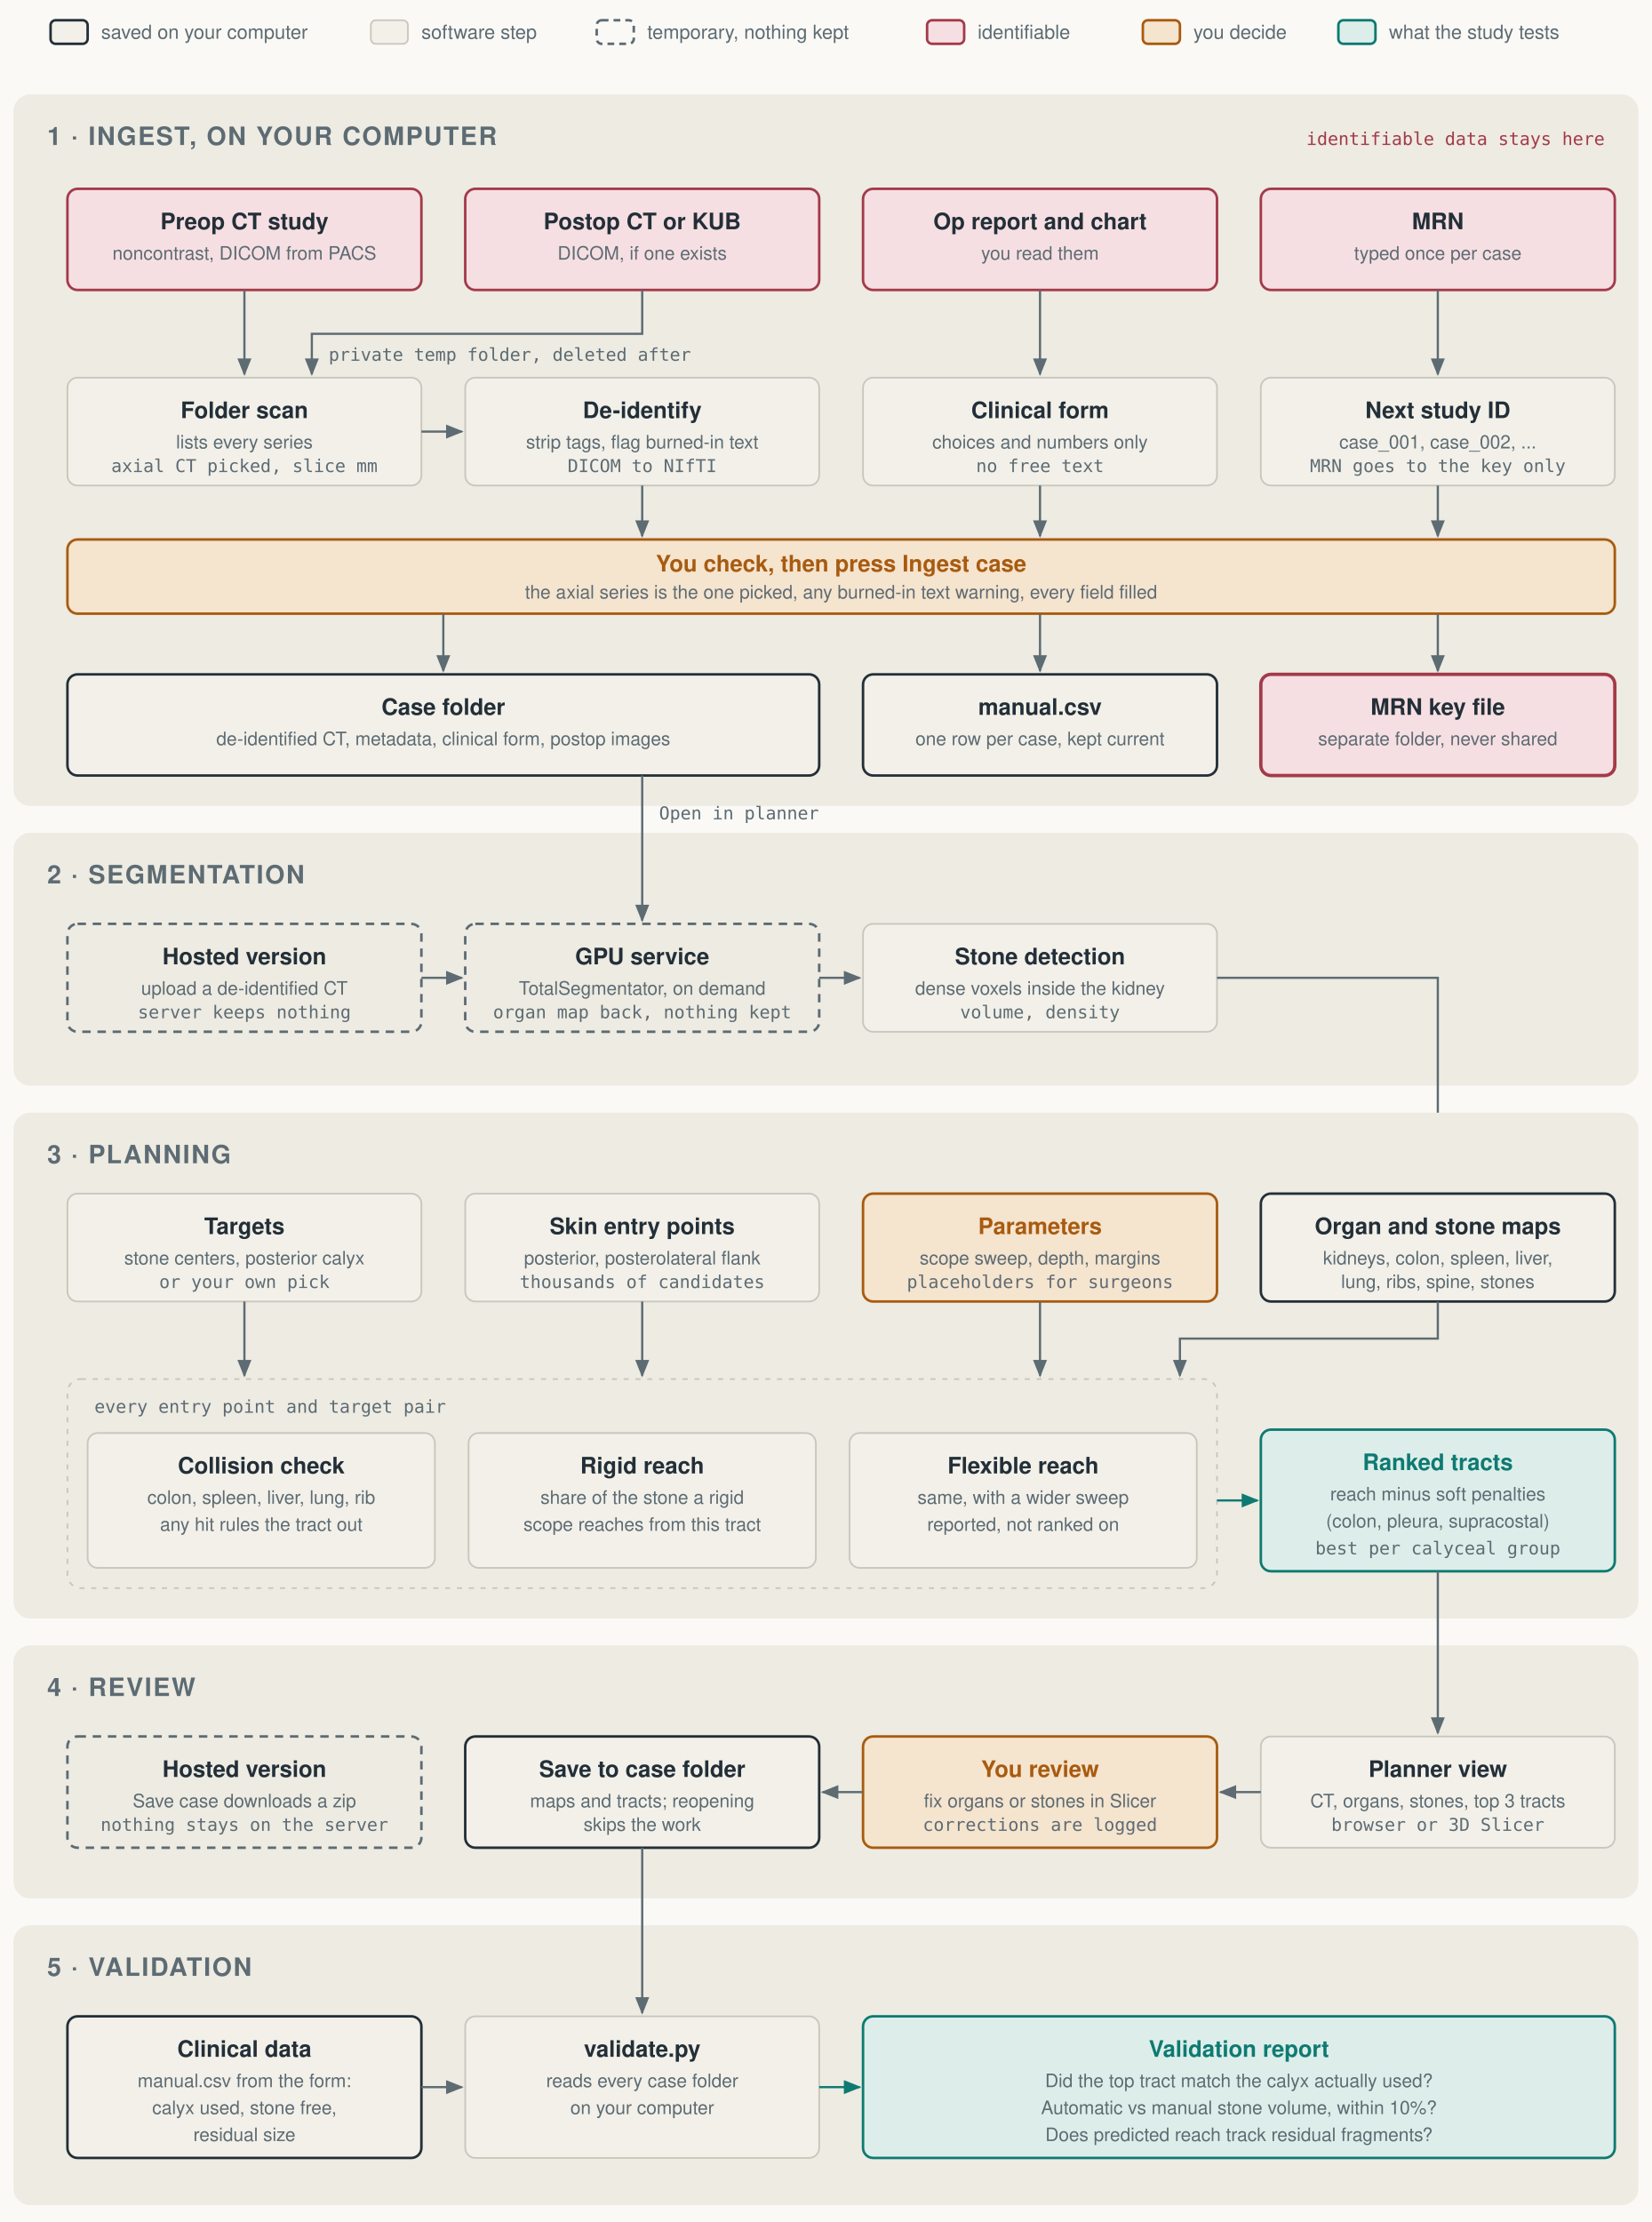
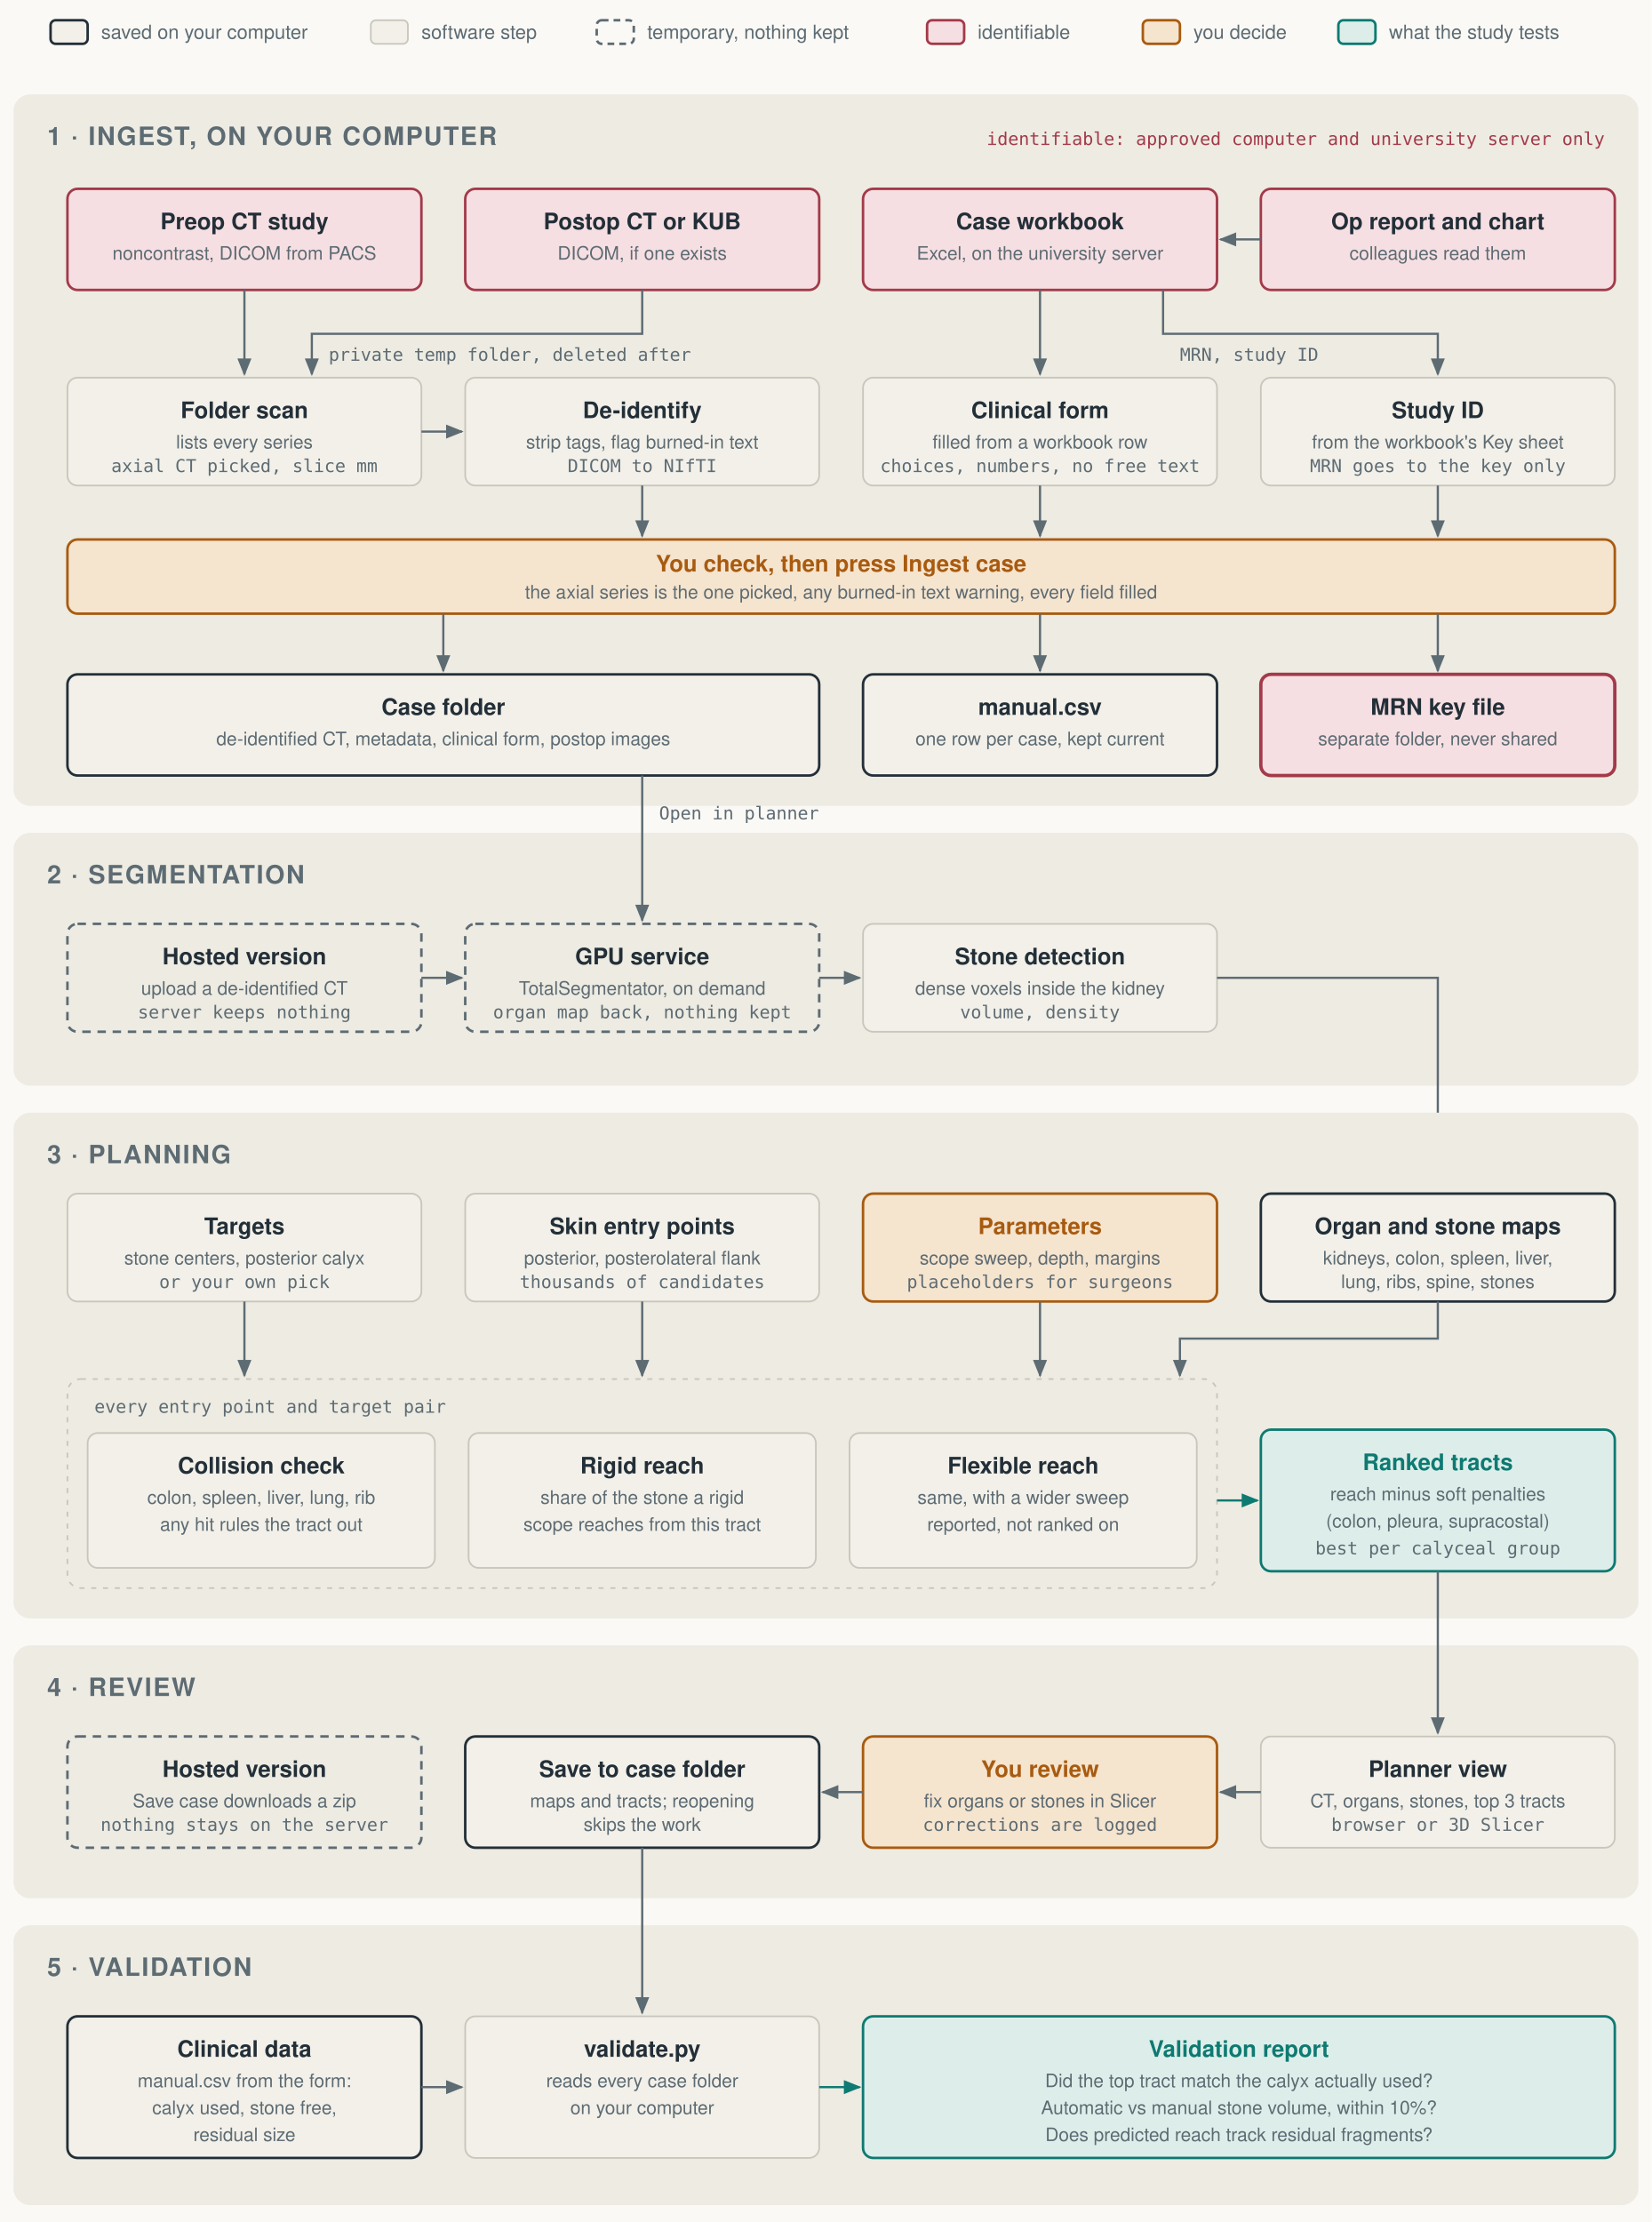
- <svg xmlns="http://www.w3.org/2000/svg" viewBox="0 -48 980 1318" role="img" aria-label="Workflow of the stone planner: a preoperative CT export, postoperative imaging, the operative report and the MRN enter the local ingest page, which de-identifies the CT, records the clinical form, writes a case folder and manual.csv, and keeps the MRN in a separate key file. The de-identified CT is segmented on a GPU service, stones are detected, and the planner checks every candidate tract for collisions and stone reach, ranks them, and shows the top tracts for surgeon review. Saved results and manual.csv feed the validation report.">
+ <svg xmlns="http://www.w3.org/2000/svg" viewBox="0 -48 980 1318" role="img" aria-label="Workflow of the stone planner: a preoperative CT export, postoperative imaging, and a row of the shared case workbook (filled from the operative report and chart, with the MRN on its Key sheet) enter the local ingest page, which de-identifies the CT, records the clinical form, writes a case folder and manual.csv, and keeps the MRN in a separate key file. The de-identified CT is segmented on a GPU service, stones are detected, and the planner checks every candidate tract for collisions and stone reach, ranks them, and shows the top tracts for surgeon review. Saved results and manual.csv feed the validation report.">
  <style>
    .bandtitle { font: 600 15px -apple-system, 'Segoe UI', Helvetica, Arial, sans-serif; fill: #5D6B73; letter-spacing: 0.06em; }
    .node { font: 600 13.5px -apple-system, 'Segoe UI', Helvetica, Arial, sans-serif; fill: #232F38; }
    .sub { font: 400 11px -apple-system, 'Segoe UI', Helvetica, Arial, sans-serif; fill: #5D6B73; }
    .subm { font: 400 10.5px ui-monospace, 'SF Mono', Menlo, Consolas, monospace; fill: #5D6B73; }
    .edge { font: 400 10.5px ui-monospace, 'SF Mono', Menlo, Consolas, monospace; fill: #5D6B73; }
    .leg { font: 400 11.5px -apple-system, 'Segoe UI', Helvetica, Arial, sans-serif; fill: #5D6B73; }
    .tealtxt { fill: #0E7A72; }
    .ambertxt { fill: #A85B10; }
    .rosetxt { fill: #A33A4A; }
  </style>
  <rect x="0" y="-48" width="980" height="1318" fill="#FAF9F5" />
  <g>
    <rect x="30" y="-36" width="22" height="14" rx="3" fill="#F2F0E9" stroke="#232F38" stroke-width="1.5" />
    <text class="leg" x="60" y="-25">saved on your computer</text>
    <rect x="220" y="-36" width="22" height="14" rx="3" fill="#F2F0E9" stroke="#C9C7BC" stroke-width="1.0" />
    <text class="leg" x="250" y="-25">software step</text>
    <rect x="354" y="-36" width="22" height="14" rx="3" fill="none" stroke="#5D6B73" stroke-width="1.5" stroke-dasharray="4 3" />
    <text class="leg" x="384" y="-25">temporary, nothing kept</text>
    <rect x="550" y="-36" width="22" height="14" rx="3" fill="#F6DFE2" stroke="#A33A4A" stroke-width="1.5" />
    <text class="leg" x="580" y="-25">identifiable</text>
    <rect x="678" y="-36" width="22" height="14" rx="3" fill="#F5E4CE" stroke="#A85B10" stroke-width="1.5" />
    <text class="leg" x="708" y="-25">you decide</text>
    <rect x="794" y="-36" width="22" height="14" rx="3" fill="#DDEEEA" stroke="#0E7A72" stroke-width="1.5" />
    <text class="leg" x="824" y="-25">what the study tests</text>
  </g>
  <defs>
    <marker id="arr" viewBox="0 0 10 8" refX="9" refY="4" markerWidth="8" markerHeight="7" orient="auto-start-reverse">
      <path d="M0 0 L10 4 L0 8 z" fill="#5D6B73" />
    </marker>
    <marker id="arrTeal" viewBox="0 0 10 8" refX="9" refY="4" markerWidth="8" markerHeight="7" orient="auto-start-reverse">
      <path d="M0 0 L10 4 L0 8 z" fill="#0E7A72" />
    </marker>
  </defs>
  <rect x="8" y="8" width="964" height="422" rx="10" fill="#EDEBE2" />
  <text class="bandtitle" x="28" y="38">1 · INGEST, ON YOUR COMPUTER</text>
-   <text class="subm rosetxt" x="952" y="38" text-anchor="end">identifiable data stays here</text>
+   <text class="subm rosetxt" x="952" y="38" text-anchor="end">identifiable: approved computer and university server only</text>
  <rect x="40" y="64" width="210" height="60" rx="6" fill="#F6DFE2" stroke="#A33A4A" stroke-width="1.5" />
  <text class="node" x="145" y="88" text-anchor="middle">Preop CT study</text>
  <text class="sub" x="145" y="106" text-anchor="middle">noncontrast, DICOM from PACS</text>
  <rect x="276" y="64" width="210" height="60" rx="6" fill="#F6DFE2" stroke="#A33A4A" stroke-width="1.5" />
  <text class="node" x="381" y="88" text-anchor="middle">Postop CT or KUB</text>
  <text class="sub" x="381" y="106" text-anchor="middle">DICOM, if one exists</text>
  <rect x="512" y="64" width="210" height="60" rx="6" fill="#F6DFE2" stroke="#A33A4A" stroke-width="1.5" />
-   <text class="node" x="617" y="88" text-anchor="middle">Op report and chart</text>
-   <text class="sub" x="617" y="106" text-anchor="middle">you read them</text>
+   <text class="node" x="617" y="88" text-anchor="middle">Case workbook</text>
+   <text class="sub" x="617" y="106" text-anchor="middle">Excel, on the university server</text>
  <rect x="748" y="64" width="210" height="60" rx="6" fill="#F6DFE2" stroke="#A33A4A" stroke-width="1.5" />
-   <text class="node" x="853" y="88" text-anchor="middle">MRN</text>
-   <text class="sub" x="853" y="106" text-anchor="middle">typed once per case</text>
+   <text class="node" x="853" y="88" text-anchor="middle">Op report and chart</text>
+   <text class="sub" x="853" y="106" text-anchor="middle">colleagues read them</text>
  <path d="M145 124 V174" fill="none" stroke="#5D6B73" stroke-width="1.3" marker-end="url(#arr)" />
  <path d="M381 124 V150 H185 V174" fill="none" stroke="#5D6B73" stroke-width="1.3" marker-end="url(#arr)" />
  <text class="edge" x="195" y="166">private temp folder, deleted after</text>
  <path d="M617 124 V174" fill="none" stroke="#5D6B73" stroke-width="1.3" marker-end="url(#arr)" />
-   <path d="M853 124 V174" fill="none" stroke="#5D6B73" stroke-width="1.3" marker-end="url(#arr)" />
+   <path d="M748 94 H724" fill="none" stroke="#5D6B73" stroke-width="1.3" marker-end="url(#arr)" />
+   <path d="M690 124 V150 H853 V174" fill="none" stroke="#5D6B73" stroke-width="1.3" marker-end="url(#arr)" />
+   <text class="edge" x="700" y="166">MRN, study ID</text>
  <rect x="40" y="176" width="210" height="64" rx="6" fill="#F2F0E9" stroke="#C9C7BC" />
  <text class="node" x="145" y="200" text-anchor="middle">Folder scan</text>
  <text class="sub" x="145" y="218" text-anchor="middle">lists every series</text>
  <text class="subm" x="145" y="232" text-anchor="middle">axial CT picked, slice mm</text>
  <rect x="276" y="176" width="210" height="64" rx="6" fill="#F2F0E9" stroke="#C9C7BC" />
  <text class="node" x="381" y="200" text-anchor="middle">De-identify</text>
  <text class="sub" x="381" y="218" text-anchor="middle">strip tags, flag burned-in text</text>
  <text class="subm" x="381" y="232" text-anchor="middle">DICOM to NIfTI</text>
  <rect x="512" y="176" width="210" height="64" rx="6" fill="#F2F0E9" stroke="#C9C7BC" />
  <text class="node" x="617" y="200" text-anchor="middle">Clinical form</text>
-   <text class="sub" x="617" y="218" text-anchor="middle">choices and numbers only</text>
-   <text class="subm" x="617" y="232" text-anchor="middle">no free text</text>
+   <text class="sub" x="617" y="218" text-anchor="middle">filled from a workbook row</text>
+   <text class="subm" x="617" y="232" text-anchor="middle">choices, numbers, no free text</text>
  <rect x="748" y="176" width="210" height="64" rx="6" fill="#F2F0E9" stroke="#C9C7BC" />
-   <text class="node" x="853" y="200" text-anchor="middle">Next study ID</text>
-   <text class="sub" x="853" y="218" text-anchor="middle">case_001, case_002, ...</text>
+   <text class="node" x="853" y="200" text-anchor="middle">Study ID</text>
+   <text class="sub" x="853" y="218" text-anchor="middle">from the workbook's Key sheet</text>
  <text class="subm" x="853" y="232" text-anchor="middle">MRN goes to the key only</text>
  <path d="M250 208 H274" fill="none" stroke="#5D6B73" stroke-width="1.3" marker-end="url(#arr)" />
  <path d="M381 240 V270" fill="none" stroke="#5D6B73" stroke-width="1.3" marker-end="url(#arr)" />
  <path d="M617 240 V270" fill="none" stroke="#5D6B73" stroke-width="1.3" marker-end="url(#arr)" />
  <path d="M853 240 V270" fill="none" stroke="#5D6B73" stroke-width="1.3" marker-end="url(#arr)" />
  <rect x="40" y="272" width="918" height="44" rx="6" fill="#F5E4CE" stroke="#A85B10" stroke-width="1.5" />
  <text class="node ambertxt" x="499" y="291" text-anchor="middle">You check, then press Ingest case</text>
  <text class="sub" x="499" y="307" text-anchor="middle">the axial series is the one picked, any burned-in text warning, every field filled</text>
  <path d="M263 316 V350" fill="none" stroke="#5D6B73" stroke-width="1.3" marker-end="url(#arr)" />
  <path d="M617 316 V350" fill="none" stroke="#5D6B73" stroke-width="1.3" marker-end="url(#arr)" />
  <path d="M853 316 V350" fill="none" stroke="#5D6B73" stroke-width="1.3" marker-end="url(#arr)" />
  <rect x="40" y="352" width="446" height="60" rx="6" fill="#F2F0E9" stroke="#232F38" stroke-width="1.5" />
  <text class="node" x="263" y="376" text-anchor="middle">Case folder</text>
  <text class="sub" x="263" y="394" text-anchor="middle">de-identified CT, metadata, clinical form, postop images</text>
  <rect x="512" y="352" width="210" height="60" rx="6" fill="#F2F0E9" stroke="#232F38" stroke-width="1.5" />
  <text class="node" x="617" y="376" text-anchor="middle">manual.csv</text>
  <text class="sub" x="617" y="394" text-anchor="middle">one row per case, kept current</text>
  <rect x="748" y="352" width="210" height="60" rx="6" fill="#F6DFE2" stroke="#A33A4A" stroke-width="2" />
  <text class="node" x="853" y="376" text-anchor="middle">MRN key file</text>
  <text class="sub" x="853" y="394" text-anchor="middle">separate folder, never shared</text>
  <rect x="8" y="446" width="964" height="150" rx="10" fill="#EDEBE2" />
  <text class="bandtitle" x="28" y="476">2 · SEGMENTATION</text>
  <path d="M381 412 V498" fill="none" stroke="#5D6B73" stroke-width="1.3" marker-end="url(#arr)" />
  <text class="edge" x="391" y="438">Open in planner</text>
  <rect x="40" y="500" width="210" height="64" rx="6" fill="none" stroke="#5D6B73" stroke-width="1.5" stroke-dasharray="5 4" />
  <text class="node" x="145" y="524" text-anchor="middle">Hosted version</text>
  <text class="sub" x="145" y="542" text-anchor="middle">upload a de-identified CT</text>
  <text class="subm" x="145" y="556" text-anchor="middle">server keeps nothing</text>
  <rect x="276" y="500" width="210" height="64" rx="6" fill="none" stroke="#5D6B73" stroke-width="1.5" stroke-dasharray="5 4" />
  <text class="node" x="381" y="524" text-anchor="middle">GPU service</text>
  <text class="sub" x="381" y="542" text-anchor="middle">TotalSegmentator, on demand</text>
  <text class="subm" x="381" y="556" text-anchor="middle">organ map back, nothing kept</text>
  <rect x="512" y="500" width="210" height="64" rx="6" fill="#F2F0E9" stroke="#C9C7BC" />
  <text class="node" x="617" y="524" text-anchor="middle">Stone detection</text>
  <text class="sub" x="617" y="542" text-anchor="middle">dense voxels inside the kidney</text>
  <text class="subm" x="617" y="556" text-anchor="middle">volume, density</text>
  <path d="M250 532 H274" fill="none" stroke="#5D6B73" stroke-width="1.3" marker-end="url(#arr)" />
  <path d="M486 532 H510" fill="none" stroke="#5D6B73" stroke-width="1.3" marker-end="url(#arr)" />
  <path d="M722 532 H853 V658" fill="none" stroke="#5D6B73" stroke-width="1.3" marker-end="url(#arr)" />
  <rect x="8" y="612" width="964" height="300" rx="10" fill="#EDEBE2" />
  <text class="bandtitle" x="28" y="642">3 · PLANNING</text>
  <rect x="40" y="660" width="210" height="64" rx="6" fill="#F2F0E9" stroke="#C9C7BC" />
  <text class="node" x="145" y="684" text-anchor="middle">Targets</text>
  <text class="sub" x="145" y="702" text-anchor="middle">stone centers, posterior calyx</text>
  <text class="subm" x="145" y="716" text-anchor="middle">or your own pick</text>
  <rect x="276" y="660" width="210" height="64" rx="6" fill="#F2F0E9" stroke="#C9C7BC" />
  <text class="node" x="381" y="684" text-anchor="middle">Skin entry points</text>
  <text class="sub" x="381" y="702" text-anchor="middle">posterior, posterolateral flank</text>
  <text class="subm" x="381" y="716" text-anchor="middle">thousands of candidates</text>
  <rect x="512" y="660" width="210" height="64" rx="6" fill="#F5E4CE" stroke="#A85B10" stroke-width="1.5" />
  <text class="node ambertxt" x="617" y="684" text-anchor="middle">Parameters</text>
  <text class="sub" x="617" y="702" text-anchor="middle">scope sweep, depth, margins</text>
  <text class="subm" x="617" y="716" text-anchor="middle">placeholders for surgeons</text>
  <rect x="748" y="660" width="210" height="64" rx="6" fill="#F2F0E9" stroke="#232F38" stroke-width="1.5" />
  <text class="node" x="853" y="684" text-anchor="middle">Organ and stone maps</text>
  <text class="sub" x="853" y="702" text-anchor="middle">kidneys, colon, spleen, liver,</text>
  <text class="sub" x="853" y="716" text-anchor="middle">lung, ribs, spine, stones</text>
  <path d="M145 724 V768" fill="none" stroke="#5D6B73" stroke-width="1.3" marker-end="url(#arr)" />
  <path d="M381 724 V768" fill="none" stroke="#5D6B73" stroke-width="1.3" marker-end="url(#arr)" />
  <path d="M617 724 V768" fill="none" stroke="#5D6B73" stroke-width="1.3" marker-end="url(#arr)" />
  <path d="M853 724 V746 H700 V768" fill="none" stroke="#5D6B73" stroke-width="1.3" marker-end="url(#arr)" />
  <rect x="40" y="770" width="682" height="124" rx="8" fill="none" stroke="#C9C7BC" stroke-dasharray="3 4" />
  <text class="subm" x="56" y="790">every entry point and target pair</text>
  <rect x="52" y="802" width="206" height="80" rx="6" fill="#F2F0E9" stroke="#C9C7BC" />
  <text class="node" x="155" y="826" text-anchor="middle">Collision check</text>
  <text class="sub" x="155" y="844" text-anchor="middle">colon, spleen, liver, lung, rib</text>
  <text class="sub" x="155" y="860" text-anchor="middle">any hit rules the tract out</text>
  <rect x="278" y="802" width="206" height="80" rx="6" fill="#F2F0E9" stroke="#C9C7BC" />
  <text class="node" x="381" y="826" text-anchor="middle">Rigid reach</text>
  <text class="sub" x="381" y="844" text-anchor="middle">share of the stone a rigid</text>
  <text class="sub" x="381" y="860" text-anchor="middle">scope reaches from this tract</text>
  <rect x="504" y="802" width="206" height="80" rx="6" fill="#F2F0E9" stroke="#C9C7BC" />
  <text class="node" x="607" y="826" text-anchor="middle">Flexible reach</text>
  <text class="sub" x="607" y="844" text-anchor="middle">same, with a wider sweep</text>
  <text class="sub" x="607" y="860" text-anchor="middle">reported, not ranked on</text>
  <path d="M722 842 H746" fill="none" stroke="#0E7A72" stroke-width="1.3" marker-end="url(#arrTeal)" />
  <rect x="748" y="800" width="210" height="84" rx="6" fill="#DDEEEA" stroke="#0E7A72" stroke-width="1.5" />
  <text class="node tealtxt" x="853" y="824" text-anchor="middle">Ranked tracts</text>
  <text class="sub" x="853" y="842" text-anchor="middle">reach minus soft penalties</text>
  <text class="sub" x="853" y="858" text-anchor="middle">(colon, pleura, supracostal)</text>
  <text class="subm" x="853" y="874" text-anchor="middle">best per calyceal group</text>
  <rect x="8" y="928" width="964" height="150" rx="10" fill="#EDEBE2" />
  <text class="bandtitle" x="28" y="958">4 · REVIEW</text>
  <path d="M853 884 V980" fill="none" stroke="#5D6B73" stroke-width="1.3" marker-end="url(#arr)" />
  <rect x="40" y="982" width="210" height="66" rx="6" fill="none" stroke="#5D6B73" stroke-width="1.5" stroke-dasharray="5 4" />
  <text class="node" x="145" y="1006" text-anchor="middle">Hosted version</text>
  <text class="sub" x="145" y="1024" text-anchor="middle">Save case downloads a zip</text>
  <text class="subm" x="145" y="1038" text-anchor="middle">nothing stays on the server</text>
  <rect x="276" y="982" width="210" height="66" rx="6" fill="#F2F0E9" stroke="#232F38" stroke-width="1.5" />
  <text class="node" x="381" y="1006" text-anchor="middle">Save to case folder</text>
  <text class="sub" x="381" y="1024" text-anchor="middle">maps and tracts; reopening</text>
  <text class="sub" x="381" y="1038" text-anchor="middle">skips the work</text>
  <rect x="512" y="982" width="210" height="66" rx="6" fill="#F5E4CE" stroke="#A85B10" stroke-width="1.5" />
  <text class="node ambertxt" x="617" y="1006" text-anchor="middle">You review</text>
  <text class="sub" x="617" y="1024" text-anchor="middle">fix organs or stones in Slicer</text>
  <text class="subm" x="617" y="1038" text-anchor="middle">corrections are logged</text>
  <rect x="748" y="982" width="210" height="66" rx="6" fill="#F2F0E9" stroke="#C9C7BC" />
  <text class="node" x="853" y="1006" text-anchor="middle">Planner view</text>
  <text class="sub" x="853" y="1024" text-anchor="middle">CT, organs, stones, top 3 tracts</text>
  <text class="subm" x="853" y="1038" text-anchor="middle">browser or 3D Slicer</text>
  <path d="M748 1015 H724" fill="none" stroke="#5D6B73" stroke-width="1.3" marker-end="url(#arr)" />
  <path d="M512 1015 H488" fill="none" stroke="#5D6B73" stroke-width="1.3" marker-end="url(#arr)" />
  <rect x="8" y="1094" width="964" height="166" rx="10" fill="#EDEBE2" />
  <text class="bandtitle" x="28" y="1124">5 · VALIDATION</text>
  <path d="M381 1048 V1146" fill="none" stroke="#5D6B73" stroke-width="1.3" marker-end="url(#arr)" />
  <rect x="40" y="1148" width="210" height="84" rx="6" fill="#F2F0E9" stroke="#232F38" stroke-width="1.5" />
  <text class="node" x="145" y="1172" text-anchor="middle">Clinical data</text>
  <text class="sub" x="145" y="1190" text-anchor="middle">manual.csv from the form:</text>
  <text class="sub" x="145" y="1206" text-anchor="middle">calyx used, stone free,</text>
  <text class="sub" x="145" y="1222" text-anchor="middle">residual size</text>
  <rect x="276" y="1148" width="210" height="84" rx="6" fill="#F2F0E9" stroke="#C9C7BC" />
  <text class="node" x="381" y="1172" text-anchor="middle">validate.py</text>
  <text class="sub" x="381" y="1190" text-anchor="middle">reads every case folder</text>
  <text class="sub" x="381" y="1206" text-anchor="middle">on your computer</text>
  <path d="M250 1190 H274" fill="none" stroke="#5D6B73" stroke-width="1.3" marker-end="url(#arr)" />
  <path d="M486 1190 H510" fill="none" stroke="#0E7A72" stroke-width="1.3" marker-end="url(#arrTeal)" />
  <rect x="512" y="1148" width="446" height="84" rx="6" fill="#DDEEEA" stroke="#0E7A72" stroke-width="1.5" />
  <text class="node tealtxt" x="735" y="1172" text-anchor="middle">Validation report</text>
  <text class="sub" x="735" y="1190" text-anchor="middle">Did the top tract match the calyx actually used?</text>
  <text class="sub" x="735" y="1206" text-anchor="middle">Automatic vs manual stone volume, within 10%?</text>
  <text class="sub" x="735" y="1222" text-anchor="middle">Does predicted reach track residual fragments?</text>
</svg>
